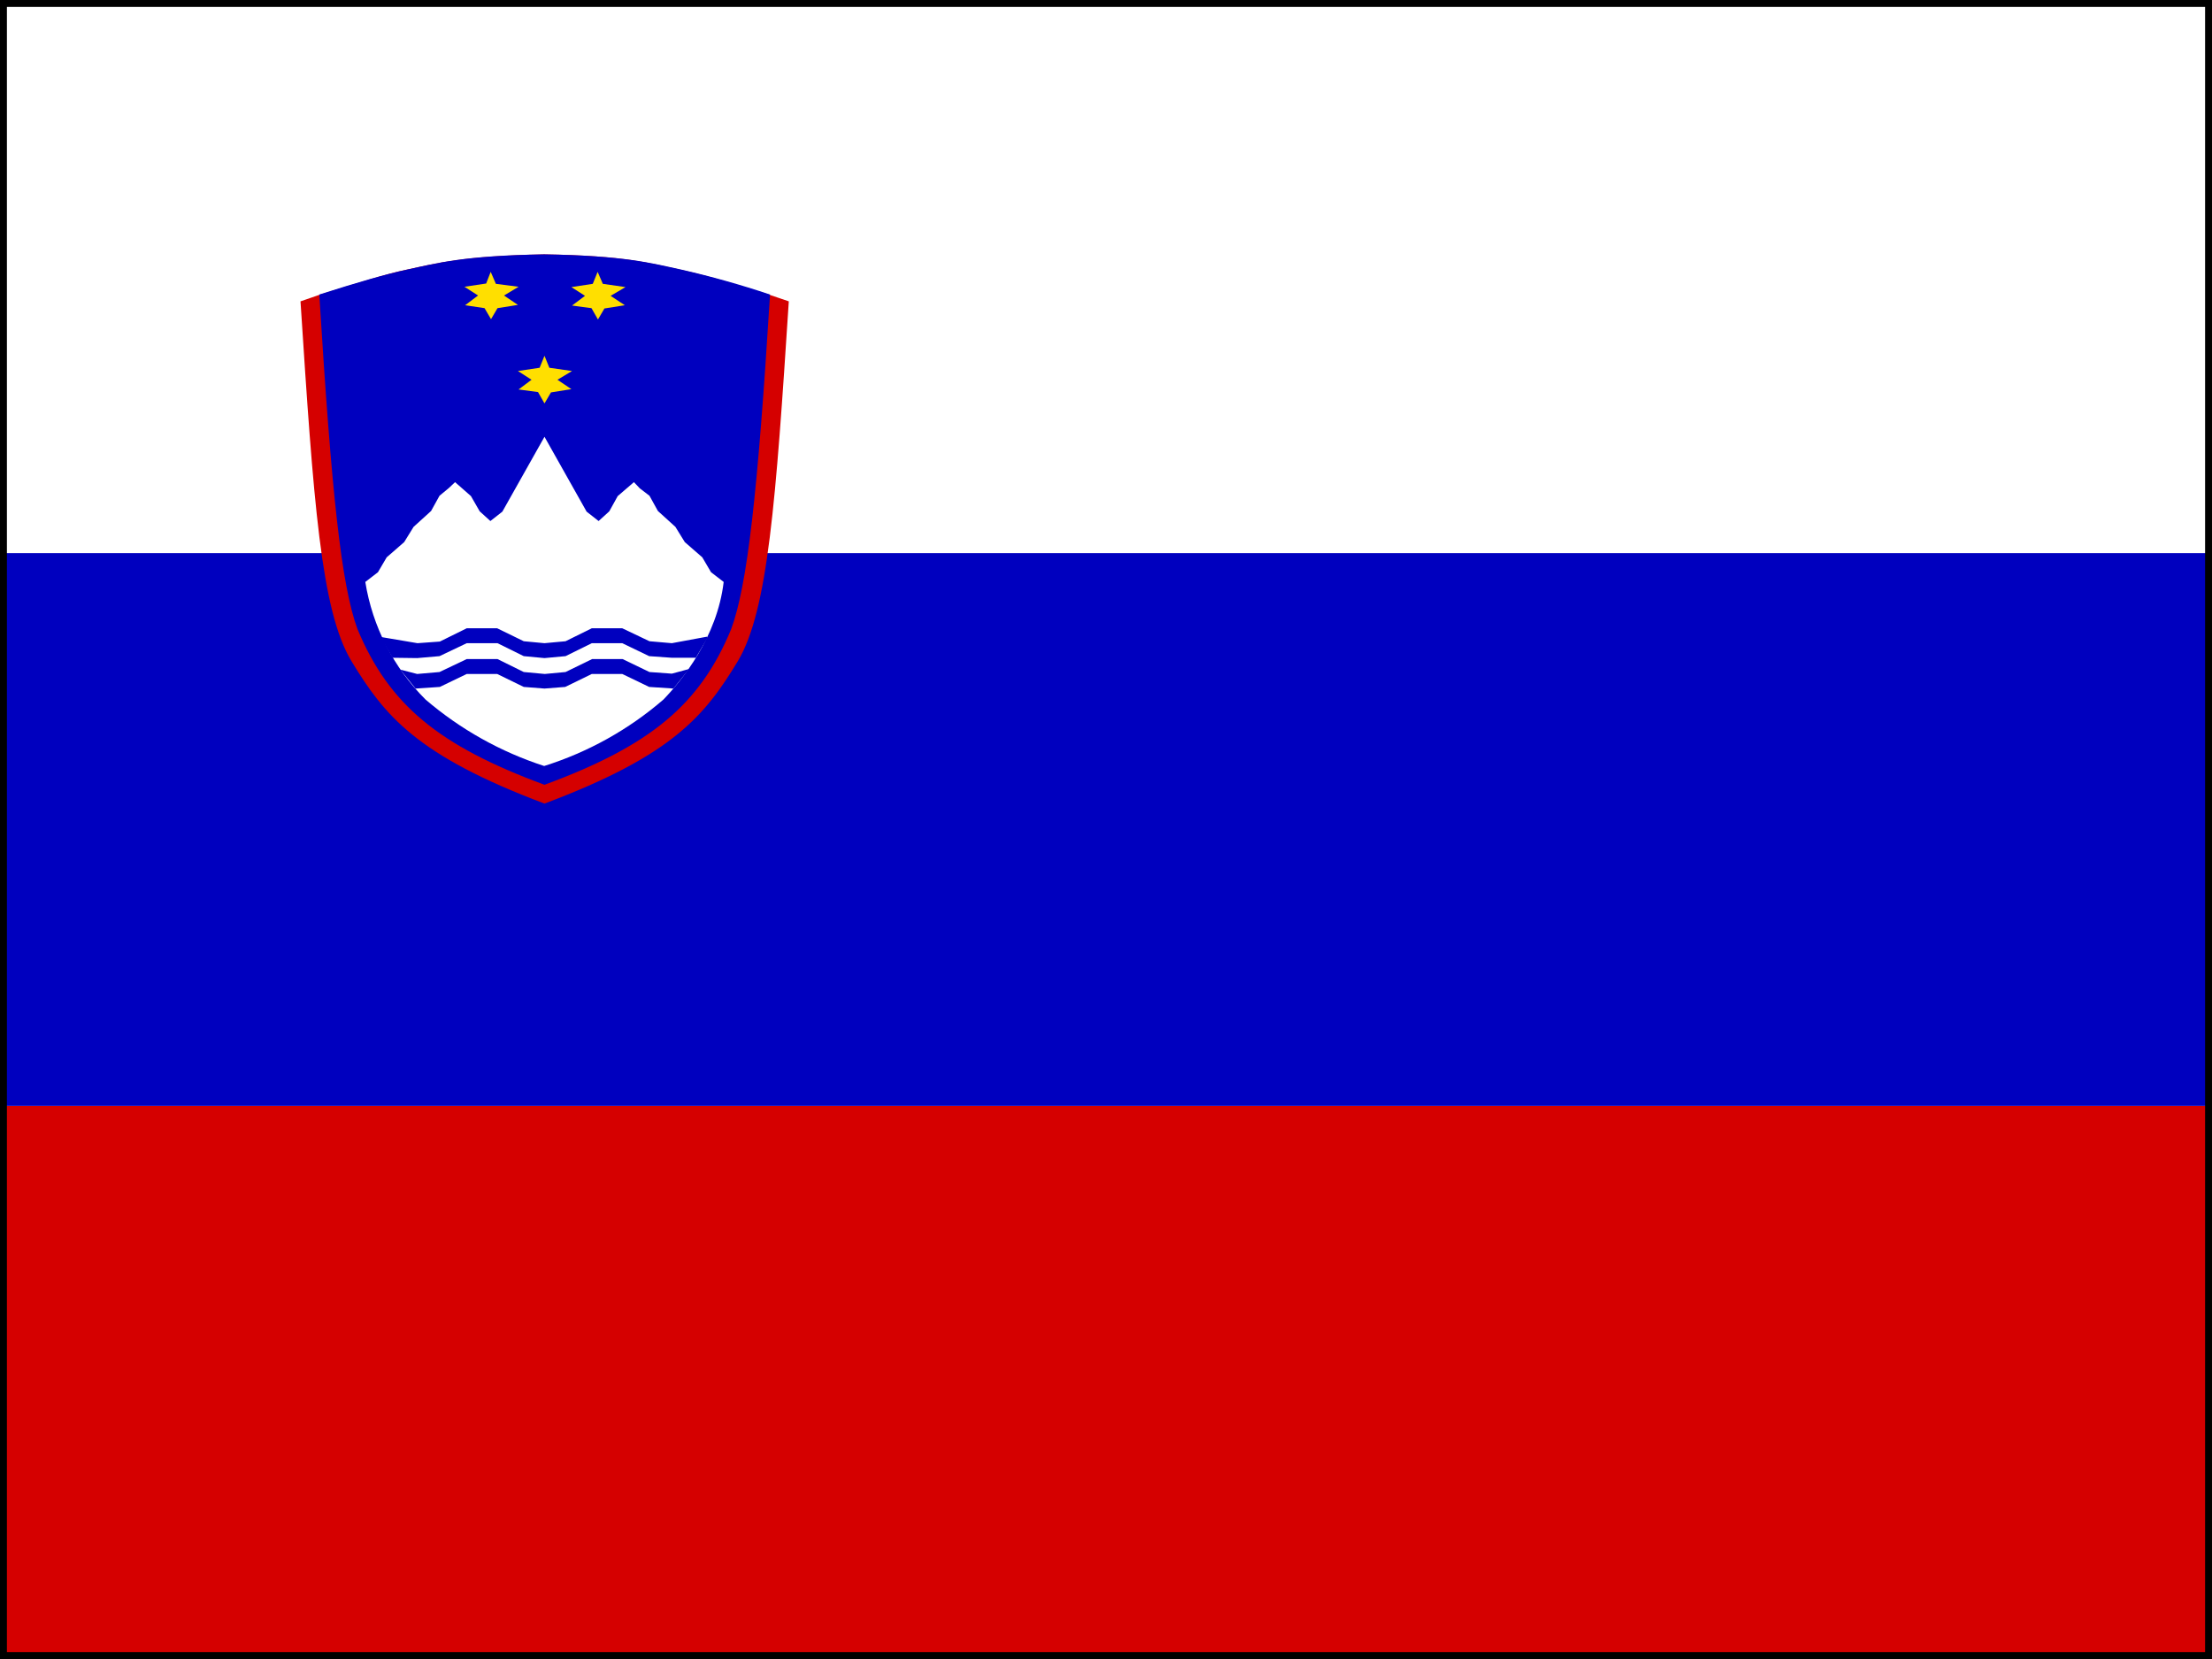
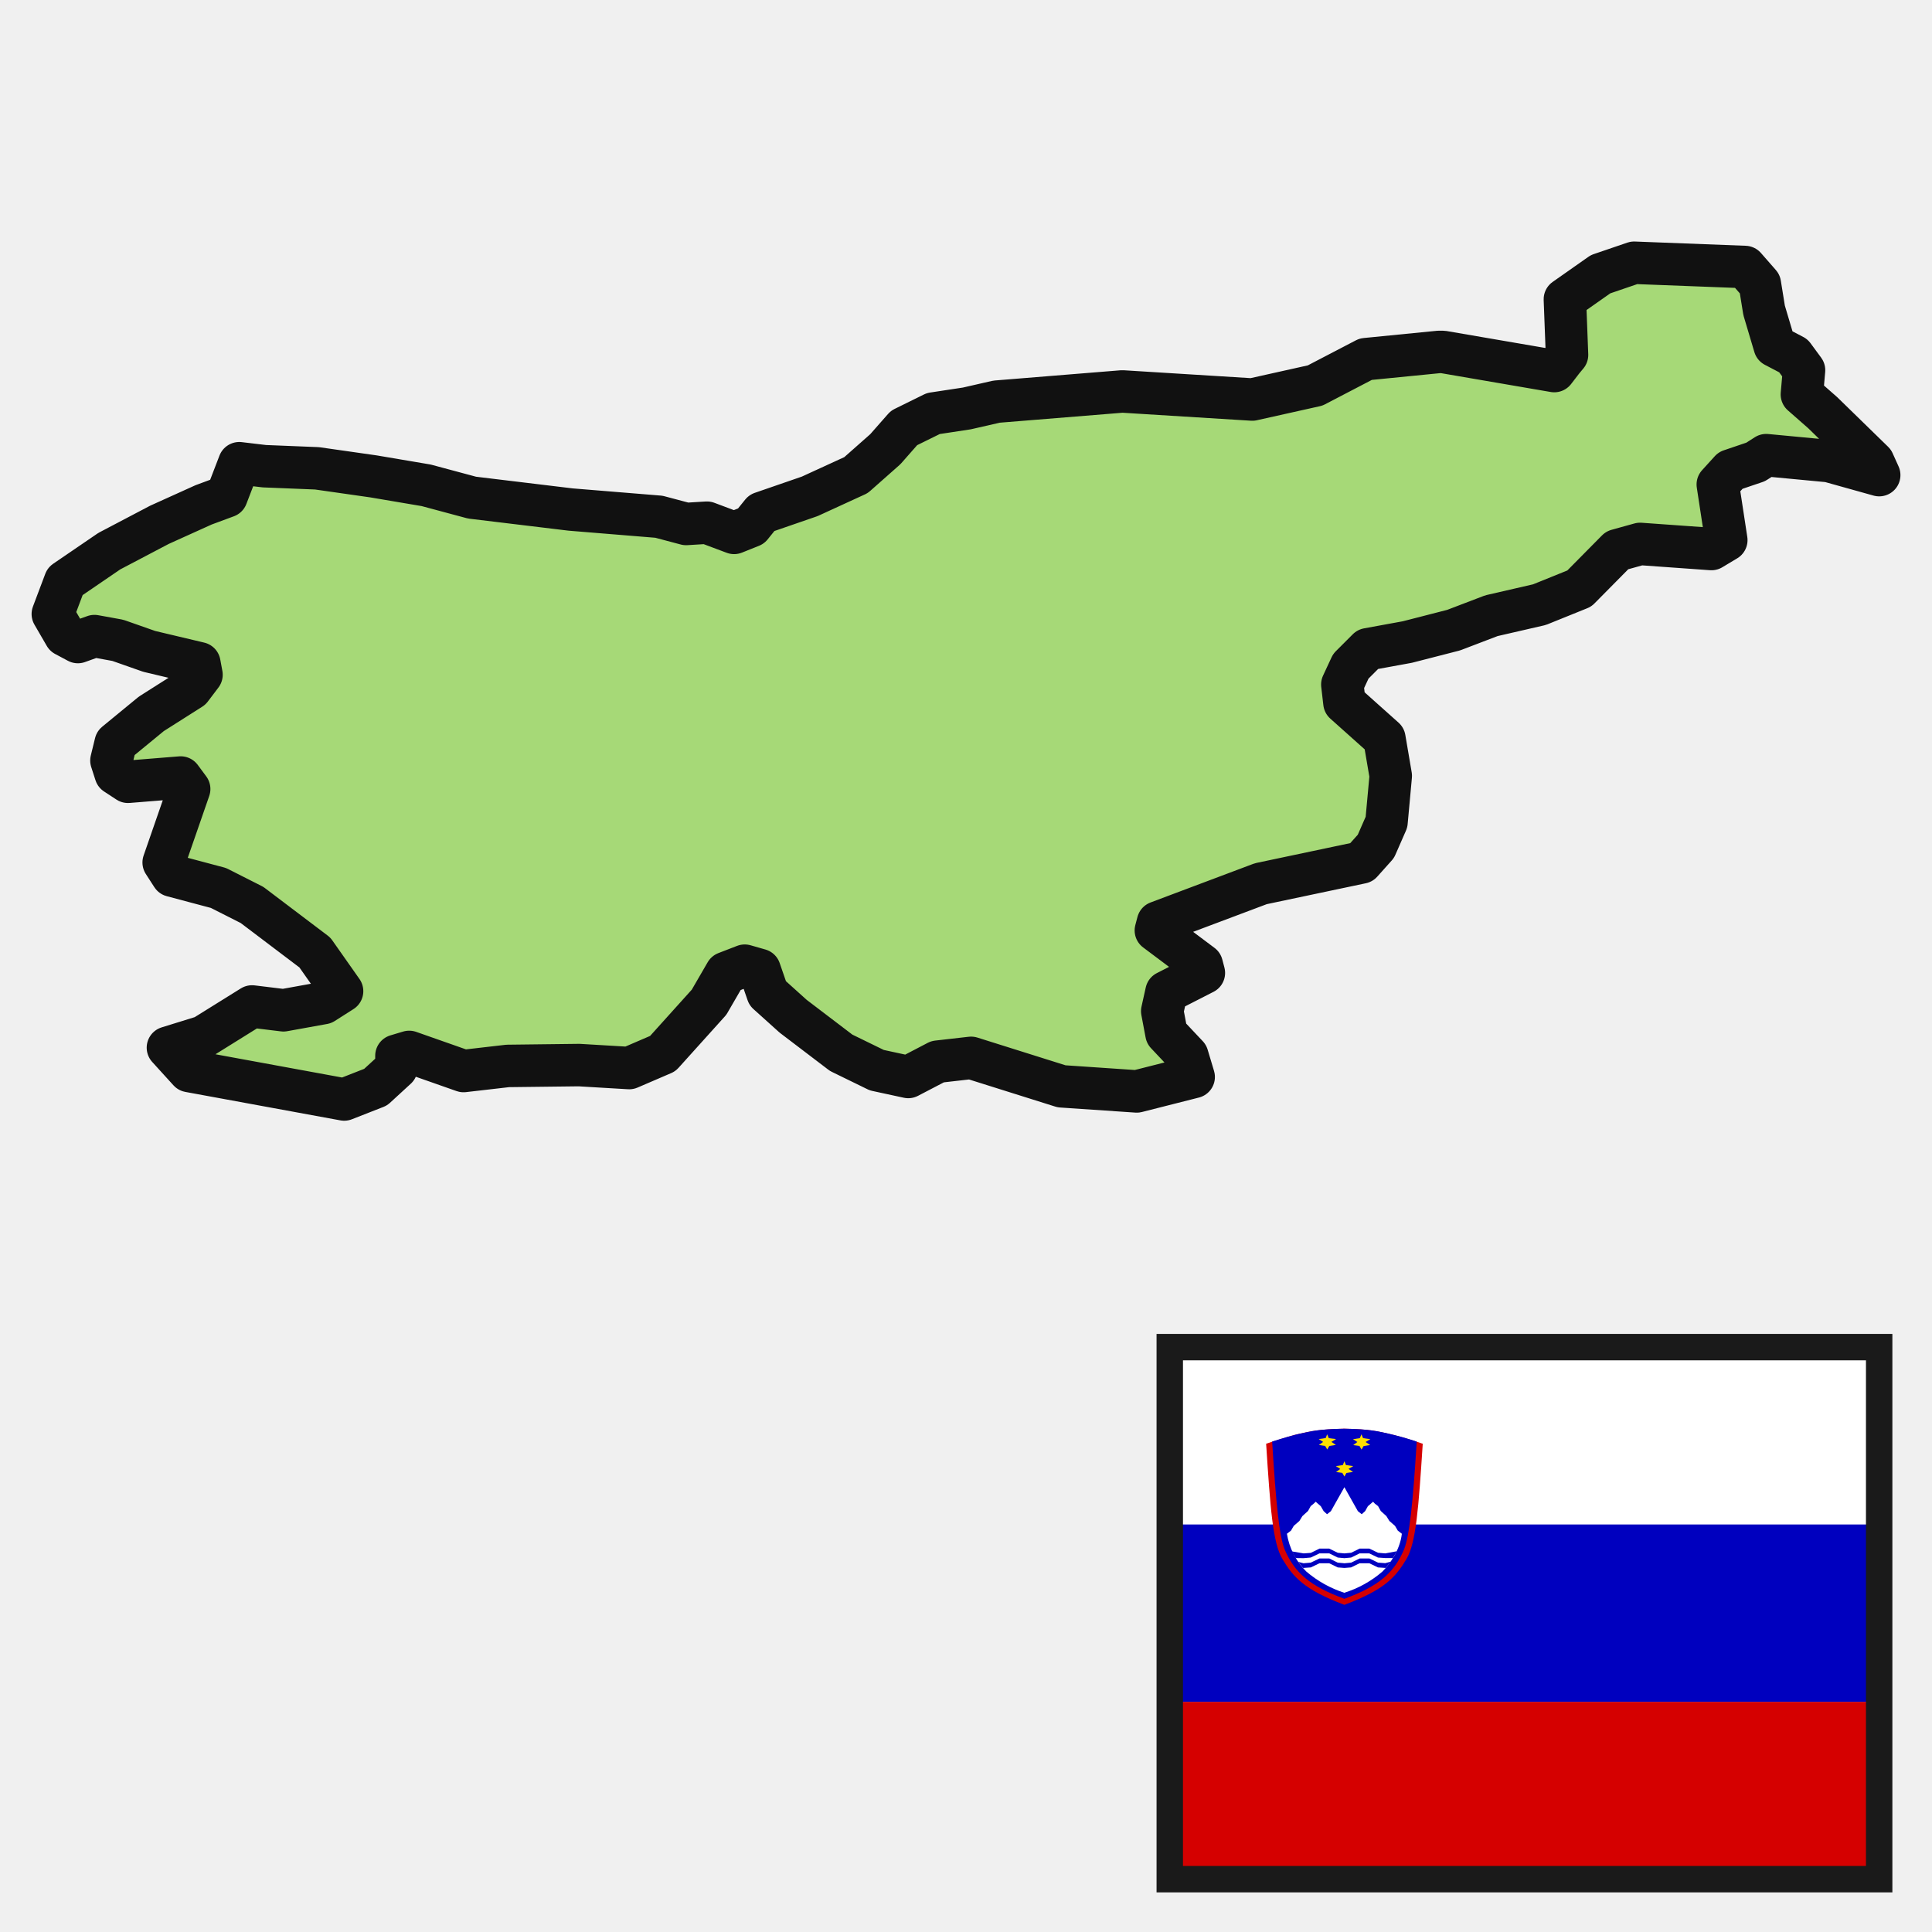
- <svg xmlns="http://www.w3.org/2000/svg" id="flag-icons-si" viewBox="0 0 640 480" data-copyright="© 2026 Sensory App House">
-   <defs>
-     <clipPath id="si-a">
-       <path fill-opacity=".7" d="M-15 0h682.6v512H-15.1z" />
-     </clipPath>
-   </defs>
-   <g fill-rule="evenodd" stroke-width="1pt" clip-path="url(#si-a)" transform="translate(14.1)scale(.9375)">
-     <path fill="#fff" d="M-62 0H962v512H-62z" />
-     <path fill="#d50000" d="M-62 341.3H962V512H-62z" />
-     <path fill="#0000bf" d="M-62 170.7H962v170.6H-62z" />
-     <path fill="#d50000" d="M228.4 93c-4 61.6-6.4 95.4-15.7 111-10.2 16.8-20 29.1-59.7 44-39.6-14.9-49.4-27.2-59.6-44-9.4-15.6-11.7-49.4-15.7-111l5.8-2c11.8-3.6 20.6-6.5 27.1-7.8 9.3-2 17.3-4.2 42.3-4.7 25 .4 33 2.8 42.3 4.8q9.7 2.1 27.3 7.7z" />
-     <path fill="#0000bf" d="M222.6 91c-3.8 61.5-7 89.7-12 103.2-9.6 23.2-24.8 35.9-57.6 48-32.8-12.1-48-24.8-57.7-48-5-13.6-8-41.7-11.8-103.3q17.4-5.6 27.1-7.7c9.3-2 17.3-4.3 42.3-4.7 25 .4 33 2.7 42.3 4.7a284 284 0 0 1 27.4 7.7z" />
-     <path fill="#ffdf00" d="m153 109.8 1.5 3.7 7 1-4.5 2.7 4.3 2.9-6.3 1-2 3.4-2-3.5-6-.8 4-3-4.2-2.7 6.7-1z" />
-     <path fill="#fff" d="m208.3 179.6-3.9-3-2.7-4.6-5.4-4.7-2.9-4.7-5.4-4.9-2.6-4.7-3-2.3-1.8-1.9-5 4.3-2.6 4.7-3.3 3-3.7-2.9-2.7-4.8-10.3-18.3-10.3 18.3-2.7 4.8-3.7 2.9-3.3-3-2.7-4.7-4.9-4.3-1.9 1.8-2.9 2.4-2.6 4.7-5.4 4.9-2.9 4.7-5.4 4.7-2.7 4.6-3.9 3a66 66 0 0 0 18.6 36.3 107 107 0 0 0 36.6 20.5 104 104 0 0 0 36.8-20.5c5.8-6 16.6-19.3 18.6-36.3" />
-     <path fill="#ffdf00" d="m169.4 83.9 1.6 3.7 7 1-4.6 2.7 4.4 2.9-6.3 1-2 3.4-2-3.5-6-.8 4-3-4.2-2.7 6.6-1zm-33 0 1.6 3.7 7 .9-4.5 2.7 4.3 2.9-6.3 1-2 3.4-2-3.4-6-.9 4-3-4.2-2.7 6.7-1z" />
-     <path fill="#0000bf" d="M199.7 203h-7.4l-7-.5-8.3-4h-9.4l-8.1 4-6.5.6-6.4-.6-8.1-4H129l-8.4 4-6.9.6-7.6-.1-3.6-6.2.1-.2 11.2 1.9 6.9-.5 8.3-4.1h9.4l8.2 4 6.4.6 6.5-.6 8.1-4h9.4l8.4 4 6.9.6 10.8-2 .2.4zm-86.4 9.5 7.4-.5 8.3-4h9.4l8.2 4 6.4.5 6.4-.5 8.2-4h9.4l8.3 4 7.5.5 4.8-6h-.1l-5.2 1.4-6.9-.5-8.3-4h-9.4l-8.2 4-6.4.6-6.5-.6-8.1-4H129l-8.4 4-6.9.6-5-1.3v.2l4.5 5.6z" />
+ <svg xmlns="http://www.w3.org/2000/svg" viewBox="0 0 512 512">
+   <g transform="translate(-32.15 -107.65) scale(1.1256)">
+     <path d="M 471.0 207.5 L 459.2 204.2 L 444.4 202.8 L 441.9 204.4 L 436.0 206.4 L 433.0 209.7 L 435.0 222.8 L 431.5 224.9 L 414.7 223.7 L 409.3 225.2 L 400.4 234.2 L 391.0 238.0 L 379.7 240.6 L 370.8 244.0 L 359.9 246.8 L 350.6 248.5 L 346.6 252.5 L 344.6 256.8 L 345.1 261.1 L 354.5 269.5 L 356.0 278.3 L 355.0 289.2 L 352.5 294.9 L 349.1 298.7 L 325.4 303.7 L 301.2 312.8 L 300.7 314.7 L 311.5 322.8 L 312.0 324.7 L 303.2 329.2 L 302.2 333.7 L 303.2 339.0 L 308.1 344.2 L 309.6 349.2 L 296.2 352.6 L 278.5 351.4 L 257.2 344.7 L 249.3 345.6 L 242.4 349.2 L 235.0 347.6 L 226.6 343.5 L 215.3 334.9 L 209.3 329.5 L 207.4 324.0 L 203.9 323.0 L 199.5 324.7 L 195.5 331.6 L 184.6 343.7 L 176.7 347.1 L 164.9 346.4 L 148.1 346.6 L 137.7 347.8 L 124.9 343.3 L 121.9 344.2 L 121.9 347.1 L 117.0 351.6 L 109.6 354.5 L 73.1 347.8 L 68.1 342.3 L 76.5 339.7 L 87.9 332.6 L 95.3 333.5 L 104.7 331.8 L 109.1 329.0 L 102.7 319.9 L 87.9 308.7 L 80.0 304.7 L 69.1 301.8 L 67.1 298.7 L 73.1 281.4 L 71.1 278.7 L 58.7 279.7 L 55.8 277.8 L 54.8 274.7 L 55.8 270.6 L 64.2 263.7 L 73.5 257.8 L 76.0 254.5 L 75.5 251.8 L 63.7 249.0 L 56.3 246.4 L 50.8 245.4 L 46.9 246.8 L 43.9 245.2 L 41.0 240.2 L 43.9 232.5 L 54.3 225.4 L 66.1 219.2 L 76.5 214.5 L 81.9 212.5 L 84.9 204.7 L 90.8 205.4 L 103.2 205.9 L 116.5 207.8 L 128.9 209.9 L 139.7 212.8 L 162.9 215.6 L 183.7 217.3 L 190.1 219.0 L 195.0 218.7 L 201.4 221.1 L 205.4 219.5 L 207.9 216.4 L 219.2 212.5 L 230.1 207.5 L 237.0 201.4 L 241.4 196.4 L 248.3 193.0 L 256.2 191.8 L 263.2 190.2 L 292.8 187.8 L 323.4 189.7 L 338.2 186.4 L 350.1 180.2 L 367.3 178.5 L 368.3 178.5 L 394.5 183.0 L 396.5 180.4 L 397.5 179.2 L 397.0 166.1 L 405.4 160.2 L 413.3 157.5 L 439.4 158.5 L 442.9 162.5 L 443.9 168.7 L 446.4 177.1 L 450.8 179.4 L 453.3 182.8 L 452.8 188.5 L 457.7 192.8 L 469.6 204.4 L 471.0 207.5 Z" fill="#a6d977" stroke="#111111" stroke-width="10" stroke-linejoin="round" fill-rule="evenodd" />
  </g>
-   <rect x="1" y="1" width="638" height="478" fill="none" stroke="#000000" stroke-width="2" />
+   <rect x="310" y="357" width="188" height="141" fill="#ffffff" />
+   <g transform="translate(310 357) scale(0.29375)">
+     <defs>
+       <clipPath id="si-a">
+         <path fill-opacity=".7" d="M-15 0h682.6v512H-15.1z" />
+       </clipPath>
+     </defs>
+     <g fill-rule="evenodd" stroke-width="1pt" clip-path="url(#si-a)" transform="translate(14.1)scale(.9375)">
+       <path fill="#fff" d="M-62 0H962v512H-62z" />
+       <path fill="#d50000" d="M-62 341.3H962V512H-62z" />
+       <path fill="#0000bf" d="M-62 170.7H962v170.6H-62z" />
+       <path fill="#d50000" d="M228.4 93c-4 61.6-6.4 95.4-15.7 111-10.2 16.8-20 29.1-59.7 44-39.6-14.9-49.4-27.2-59.6-44-9.4-15.6-11.7-49.4-15.7-111l5.8-2c11.8-3.6 20.6-6.5 27.1-7.8 9.3-2 17.3-4.2 42.3-4.7 25 .4 33 2.8 42.3 4.8q9.7 2.1 27.3 7.7z" />
+       <path fill="#0000bf" d="M222.6 91c-3.8 61.5-7 89.7-12 103.2-9.6 23.2-24.8 35.9-57.6 48-32.8-12.1-48-24.8-57.7-48-5-13.6-8-41.7-11.8-103.3q17.4-5.6 27.1-7.7c9.3-2 17.3-4.3 42.3-4.7 25 .4 33 2.7 42.3 4.7a284 284 0 0 1 27.4 7.7z" />
+       <path fill="#ffdf00" d="m153 109.8 1.5 3.7 7 1-4.5 2.7 4.3 2.9-6.3 1-2 3.4-2-3.5-6-.8 4-3-4.2-2.7 6.7-1z" />
+       <path fill="#fff" d="m208.3 179.6-3.9-3-2.7-4.6-5.4-4.7-2.9-4.7-5.4-4.9-2.6-4.7-3-2.3-1.8-1.9-5 4.3-2.6 4.7-3.3 3-3.7-2.9-2.7-4.8-10.3-18.3-10.3 18.3-2.7 4.8-3.7 2.9-3.3-3-2.7-4.7-4.9-4.3-1.9 1.8-2.9 2.4-2.6 4.7-5.4 4.9-2.9 4.7-5.4 4.7-2.7 4.6-3.9 3a66 66 0 0 0 18.6 36.3 107 107 0 0 0 36.6 20.5 104 104 0 0 0 36.8-20.5c5.8-6 16.6-19.3 18.6-36.3" />
+       <path fill="#ffdf00" d="m169.4 83.9 1.6 3.7 7 1-4.6 2.7 4.4 2.9-6.3 1-2 3.4-2-3.5-6-.8 4-3-4.2-2.7 6.6-1zm-33 0 1.6 3.7 7 .9-4.5 2.7 4.3 2.9-6.3 1-2 3.4-2-3.4-6-.9 4-3-4.2-2.7 6.7-1z" />
+       <path fill="#0000bf" d="M199.7 203h-7.4l-7-.5-8.3-4h-9.4l-8.1 4-6.5.6-6.4-.6-8.1-4H129l-8.4 4-6.9.6-7.6-.1-3.6-6.2.1-.2 11.2 1.9 6.9-.5 8.3-4.1h9.4l8.2 4 6.4.6 6.5-.6 8.1-4h9.4l8.4 4 6.9.6 10.8-2 .2.4zm-86.4 9.5 7.4-.5 8.3-4h9.4l8.2 4 6.4.5 6.4-.5 8.2-4h9.4l8.3 4 7.5.5 4.8-6h-.1l-5.2 1.4-6.9-.5-8.3-4h-9.4l-8.2 4-6.4.6-6.5-.6-8.1-4H129l-8.4 4-6.9.6-5-1.3v.2l4.5 5.6z" />
+     </g>
+     <rect x="1" y="1" width="638" height="478" fill="none" stroke="#000000" stroke-width="2" />
+   </g>
+   <rect x="310" y="357" width="188" height="141" fill="none" stroke="#1a1a1a" stroke-width="7" />
</svg>
